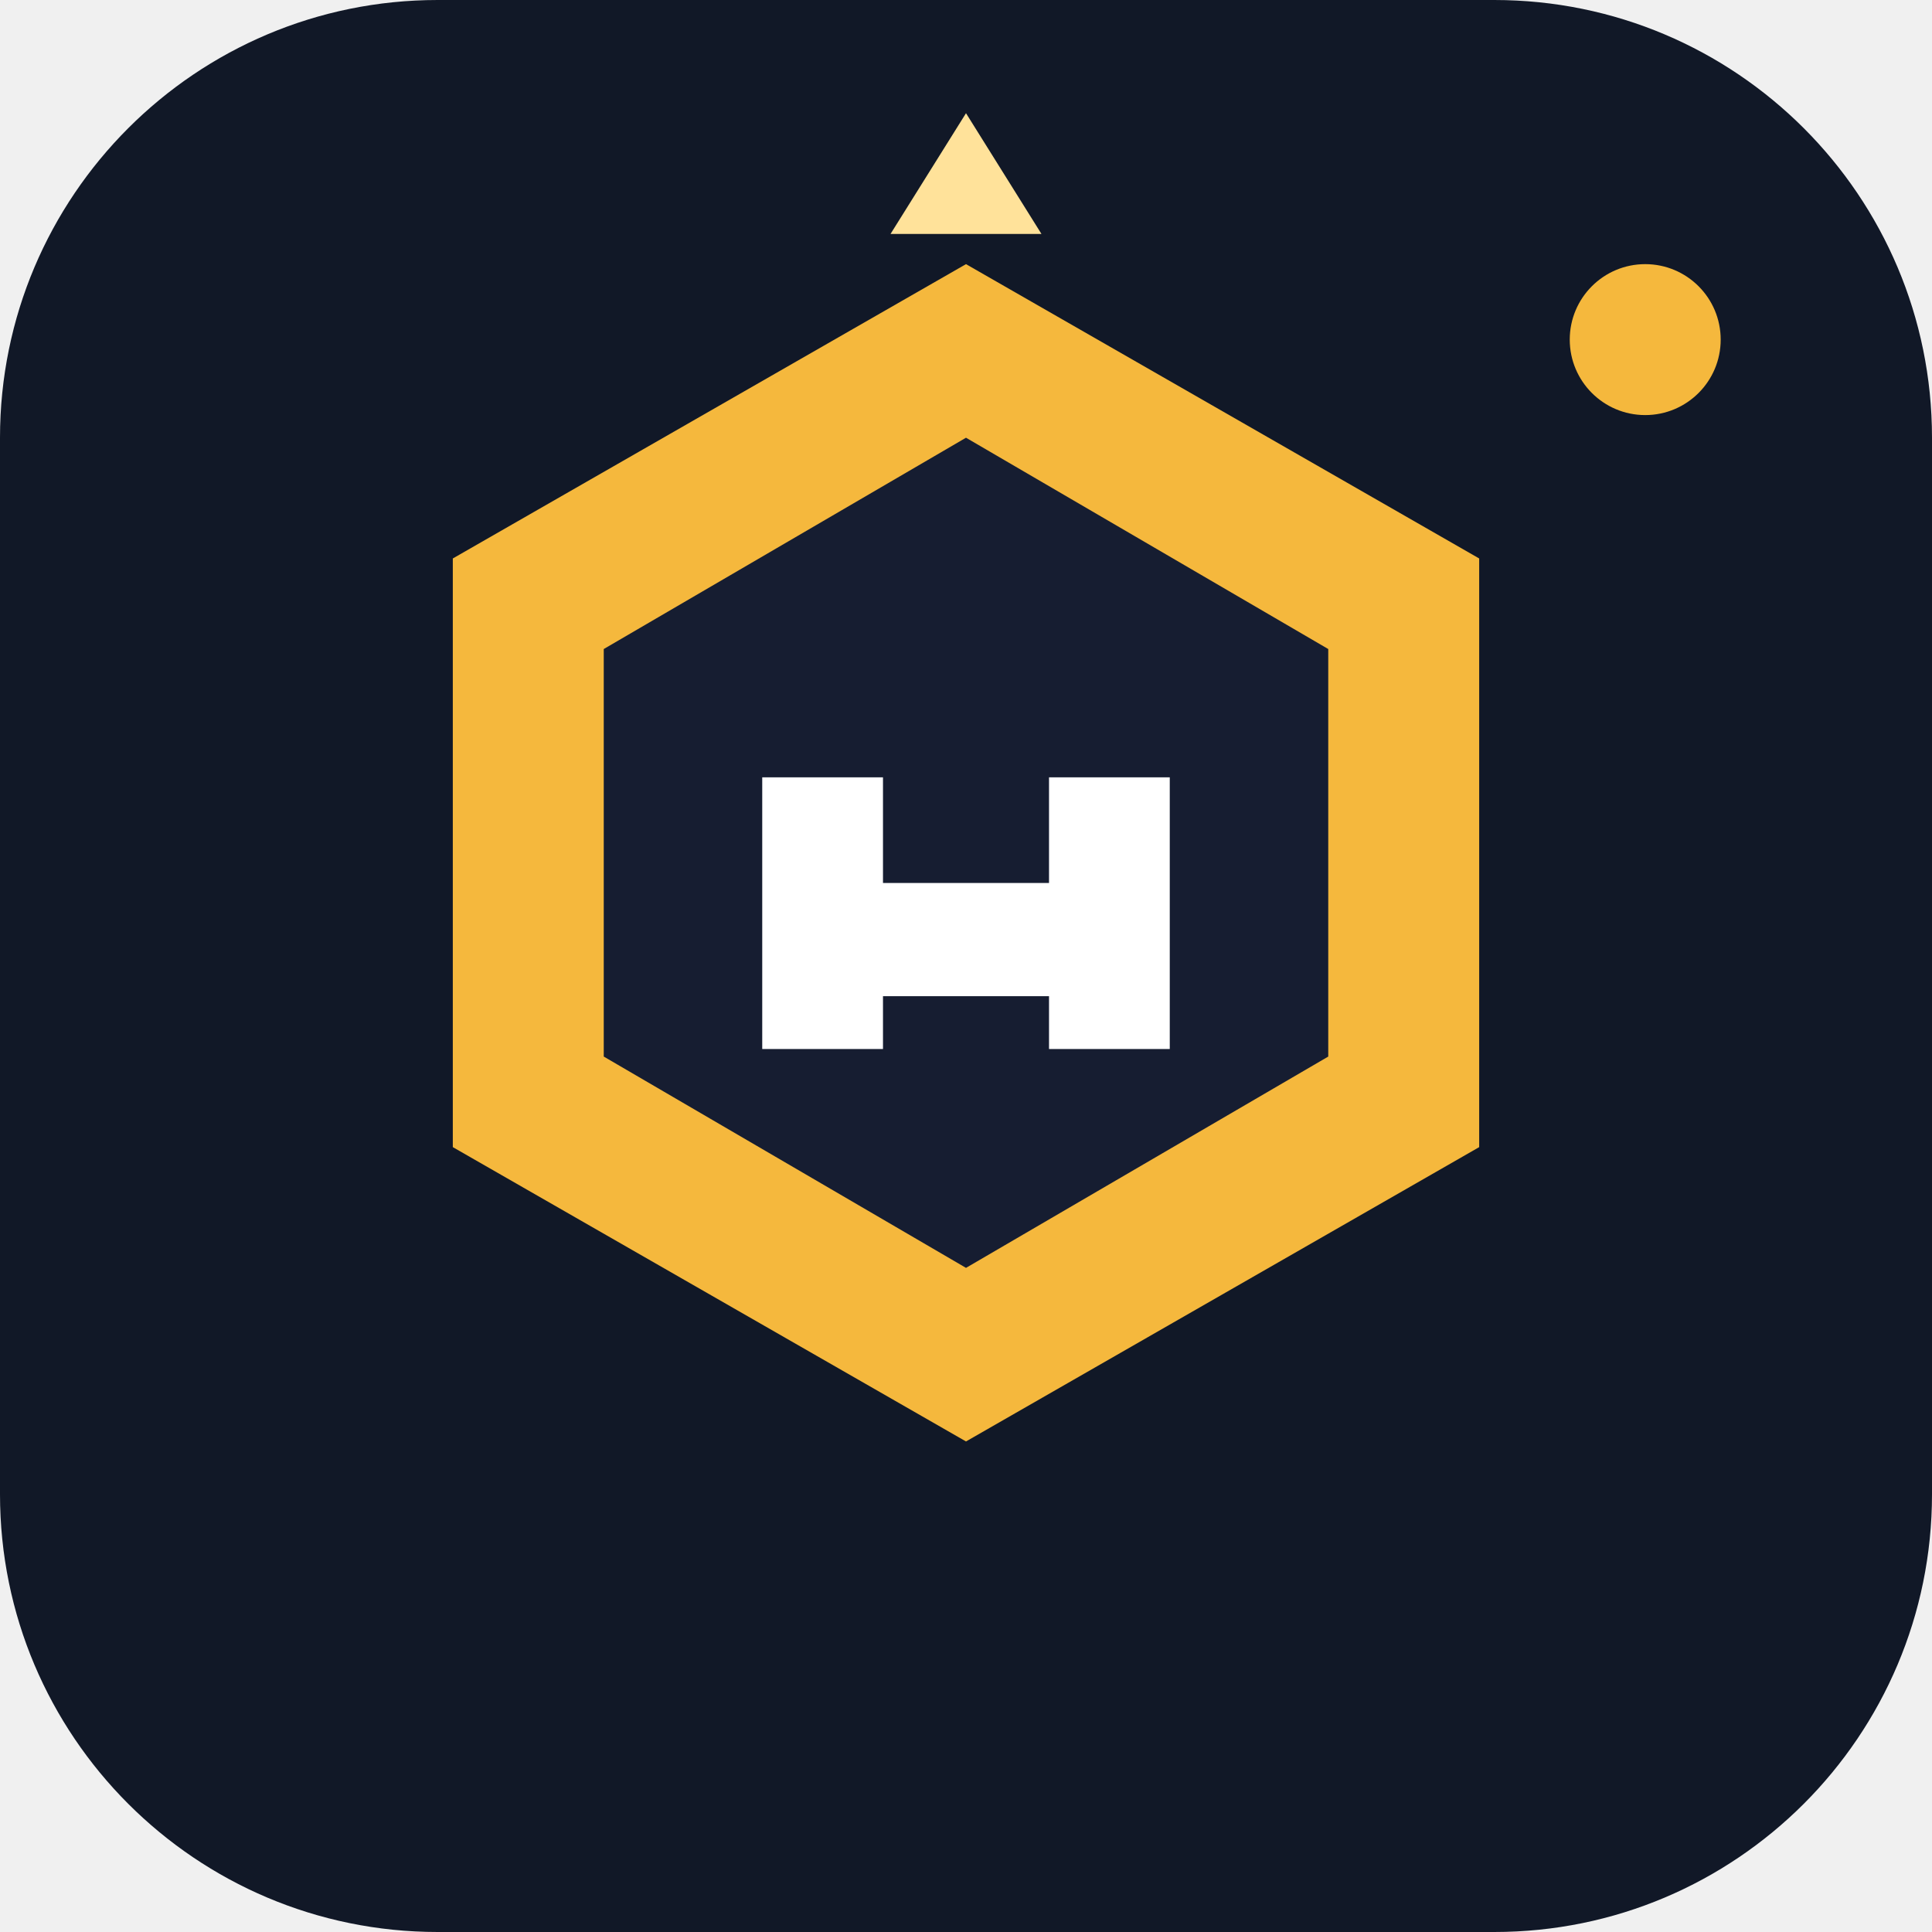
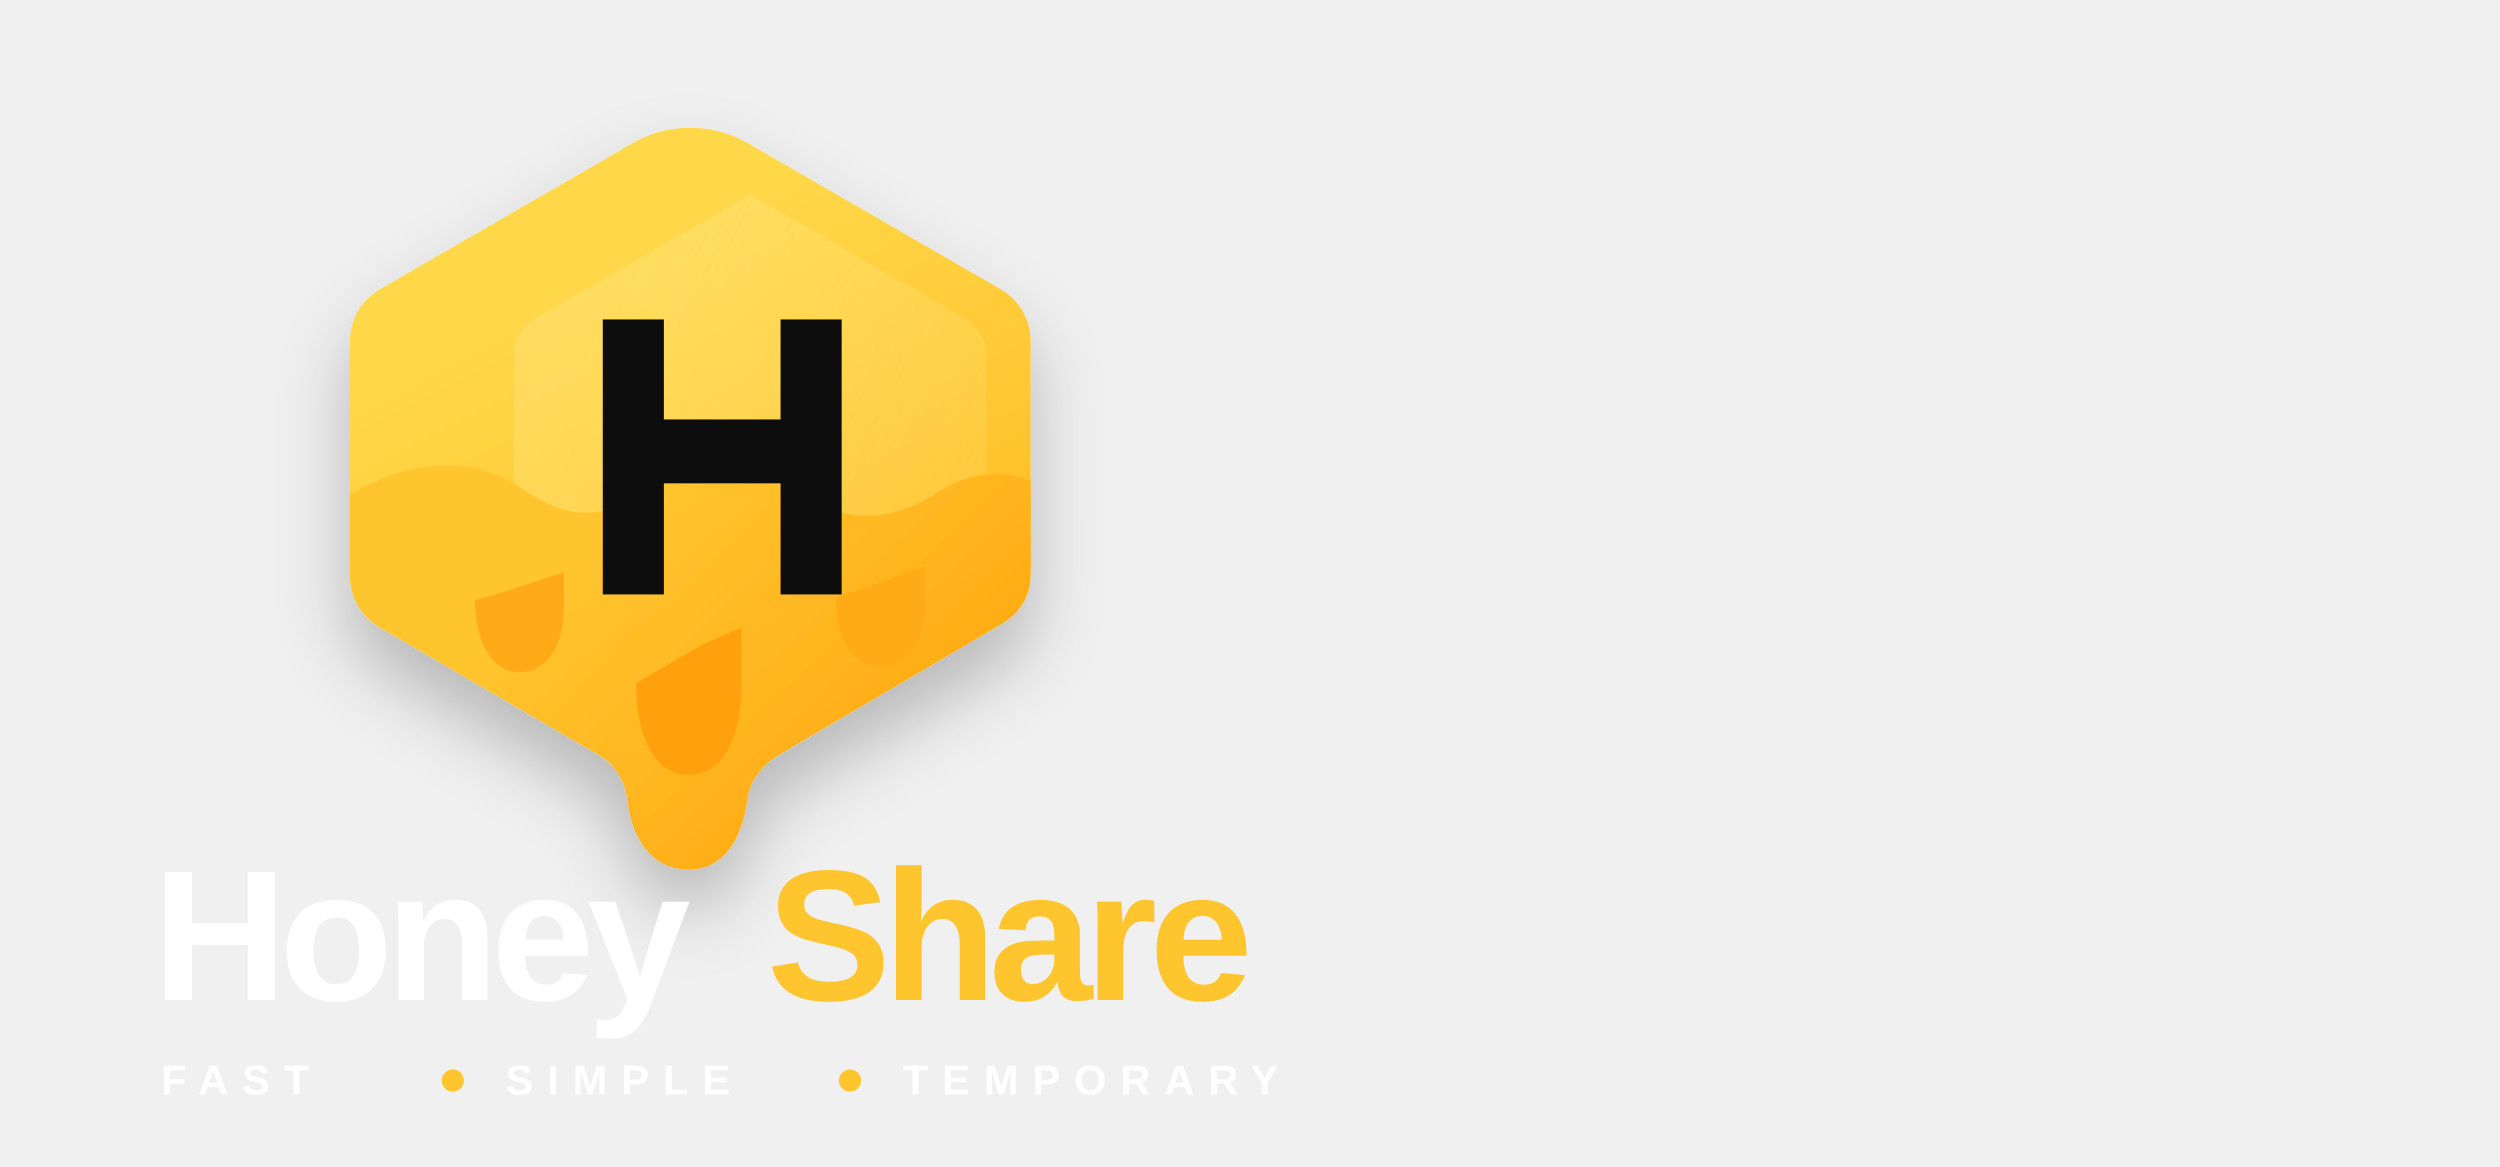
- <svg xmlns="http://www.w3.org/2000/svg" width="256" height="256" viewBox="0 0 256 256" fill="none">
-   <rect width="256" height="256" rx="58" fill="#111827" />
-   <path d="M128 35L196 74V152L128 191L60 152V74L128 35Z" fill="#F5B83D" />
-   <path d="M128 58L176 86V140L128 168L80 140V86L128 58Z" fill="#161D31" />
-   <path d="M101 103H117V139H101V103ZM139 103H155V139H139V103ZM117 117H139V132H117V117Z" fill="white" />
-   <path d="M128 15L138 31H118L128 15Z" fill="#FFE29A" />
-   <circle cx="218" cy="45" r="10" fill="#F5B83D" />
+ <svg xmlns="http://www.w3.org/2000/svg" width="900" height="420" viewBox="0 0 900 420" fill="none">
+   <defs>
+     <linearGradient id="honeyBody" x1="270" y1="65" x2="390" y2="300" gradientUnits="userSpaceOnUse">
+       <stop offset="0" stop-color="#FFD84A" />
+       <stop offset="0.48" stop-color="#FFC52F" />
+       <stop offset="1" stop-color="#FF9F0A" />
+     </linearGradient>
+     <linearGradient id="honeyDrop" x1="240" y1="170" x2="400" y2="340" gradientUnits="userSpaceOnUse">
+       <stop offset="0" stop-color="#FFC52F" />
+       <stop offset="1" stop-color="#FF9800" />
+     </linearGradient>
+     <linearGradient id="honeyHighlight" x1="220" y1="110" x2="430" y2="220" gradientUnits="userSpaceOnUse">
+       <stop offset="0" stop-color="#FFE98A" stop-opacity="0.34" />
+       <stop offset="1" stop-color="#FFF2B8" stop-opacity="0" />
+     </linearGradient>
+     <linearGradient id="shareText" x1="500" y1="250" x2="790" y2="300" gradientUnits="userSpaceOnUse">
+       <stop offset="0" stop-color="#FFC52F" />
+       <stop offset="1" stop-color="#F59E0B" />
+     </linearGradient>
+     <filter id="logoShadow" x="80" y="20" width="360" height="350" filterUnits="userSpaceOnUse">
+       <feDropShadow dx="0" dy="14" stdDeviation="13" flood-color="#000000" flood-opacity="0.24" />
+     </filter>
+   </defs>
+   <g filter="url(#logoShadow)">
+     <path d="         M270 52         L360 104         C367 108 371 115 371 123         V205         C371 213 367 220 360 224         L280 271         C274 275 270 280 269 287         C267 302 260 313 248 313         C236 313 228 304 226 288         C225 281 222 276 216 272         L137 226         C130 222 126 215 126 207         V123         C126 115 130 108 137 104         L227 52         C240 44 257 44 270 52         Z       " fill="url(#honeyBody)" />
+     <path d="         M270 70         L348 115         C352 118 355 122 355 127         V188         C355 193 352 198 348 201         L270 246         L192 201         C188 198 185 193 185 188         V127         C185 122 188 118 192 115         L270 70         Z       " fill="url(#honeyHighlight)" />
+     <path d="         M126 178         C149 165 170 164 188 176         C206 188 217 187 235 176         C253 165 268 165 286 177         C303 188 320 189 338 177         C349 170 360 169 371 173         V207         C371 215 367 221 360 225         L280 272         C274 276 270 281 269 288         C267 303 260 313 248 313         C236 313 228 304 226 289         C225 281 222 276 216 272         L137 226         C130 222 126 215 126 207         Z       " fill="url(#honeyDrop)" />
+     <path d="         M171 216         C171 229 176 242 187 242         C198 242 203 231 203 218         V206         C193 209 183 213 171 216         Z       " fill="#FFAA16" />
+     <path d="         M229 246         C229 264 235 279 248 279         C261 279 267 264 267 246         V226         C253 231 241 239 229 246         Z       " fill="#FFA10E" />
+     <path d="         M301 215         C301 229 306 240 317 240         C328 240 333 229 333 217         V204         C321 208 311 212 301 215         Z       " fill="#FFAB16" />
+     <path d="         M217 115         H239         V151         H281         V115         H303         V214         H281         V174         H239         V214         H217         V115         Z       " fill="#111111" />
+   </g>
+   <text x="55" y="360" font-family="Arial, Helvetica, sans-serif" font-size="67" font-weight="800" letter-spacing="-2.8" fill="#FFFFFF">
+     Honey
+   </text>
+   <text x="276" y="360" font-family="Arial, Helvetica, sans-serif" font-size="67" font-weight="800" letter-spacing="-2.8" fill="url(#shareText)">
+     Share
+   </text>
+   <text x="58" y="394" font-family="Arial, Helvetica, sans-serif" font-size="15" font-weight="600" letter-spacing="5" fill="#FFFFFF">
+     FAST
+   </text>
+   <circle cx="163" cy="389" r="4" fill="#FFC52F" />
+   <text x="182" y="394" font-family="Arial, Helvetica, sans-serif" font-size="15" font-weight="600" letter-spacing="5" fill="#FFFFFF">
+     SIMPLE
+   </text>
+   <circle cx="306" cy="389" r="4" fill="#FFC52F" />
+   <text x="325" y="394" font-family="Arial, Helvetica, sans-serif" font-size="15" font-weight="600" letter-spacing="5" fill="#FFFFFF">
+     TEMPORARY
+   </text>
</svg>
